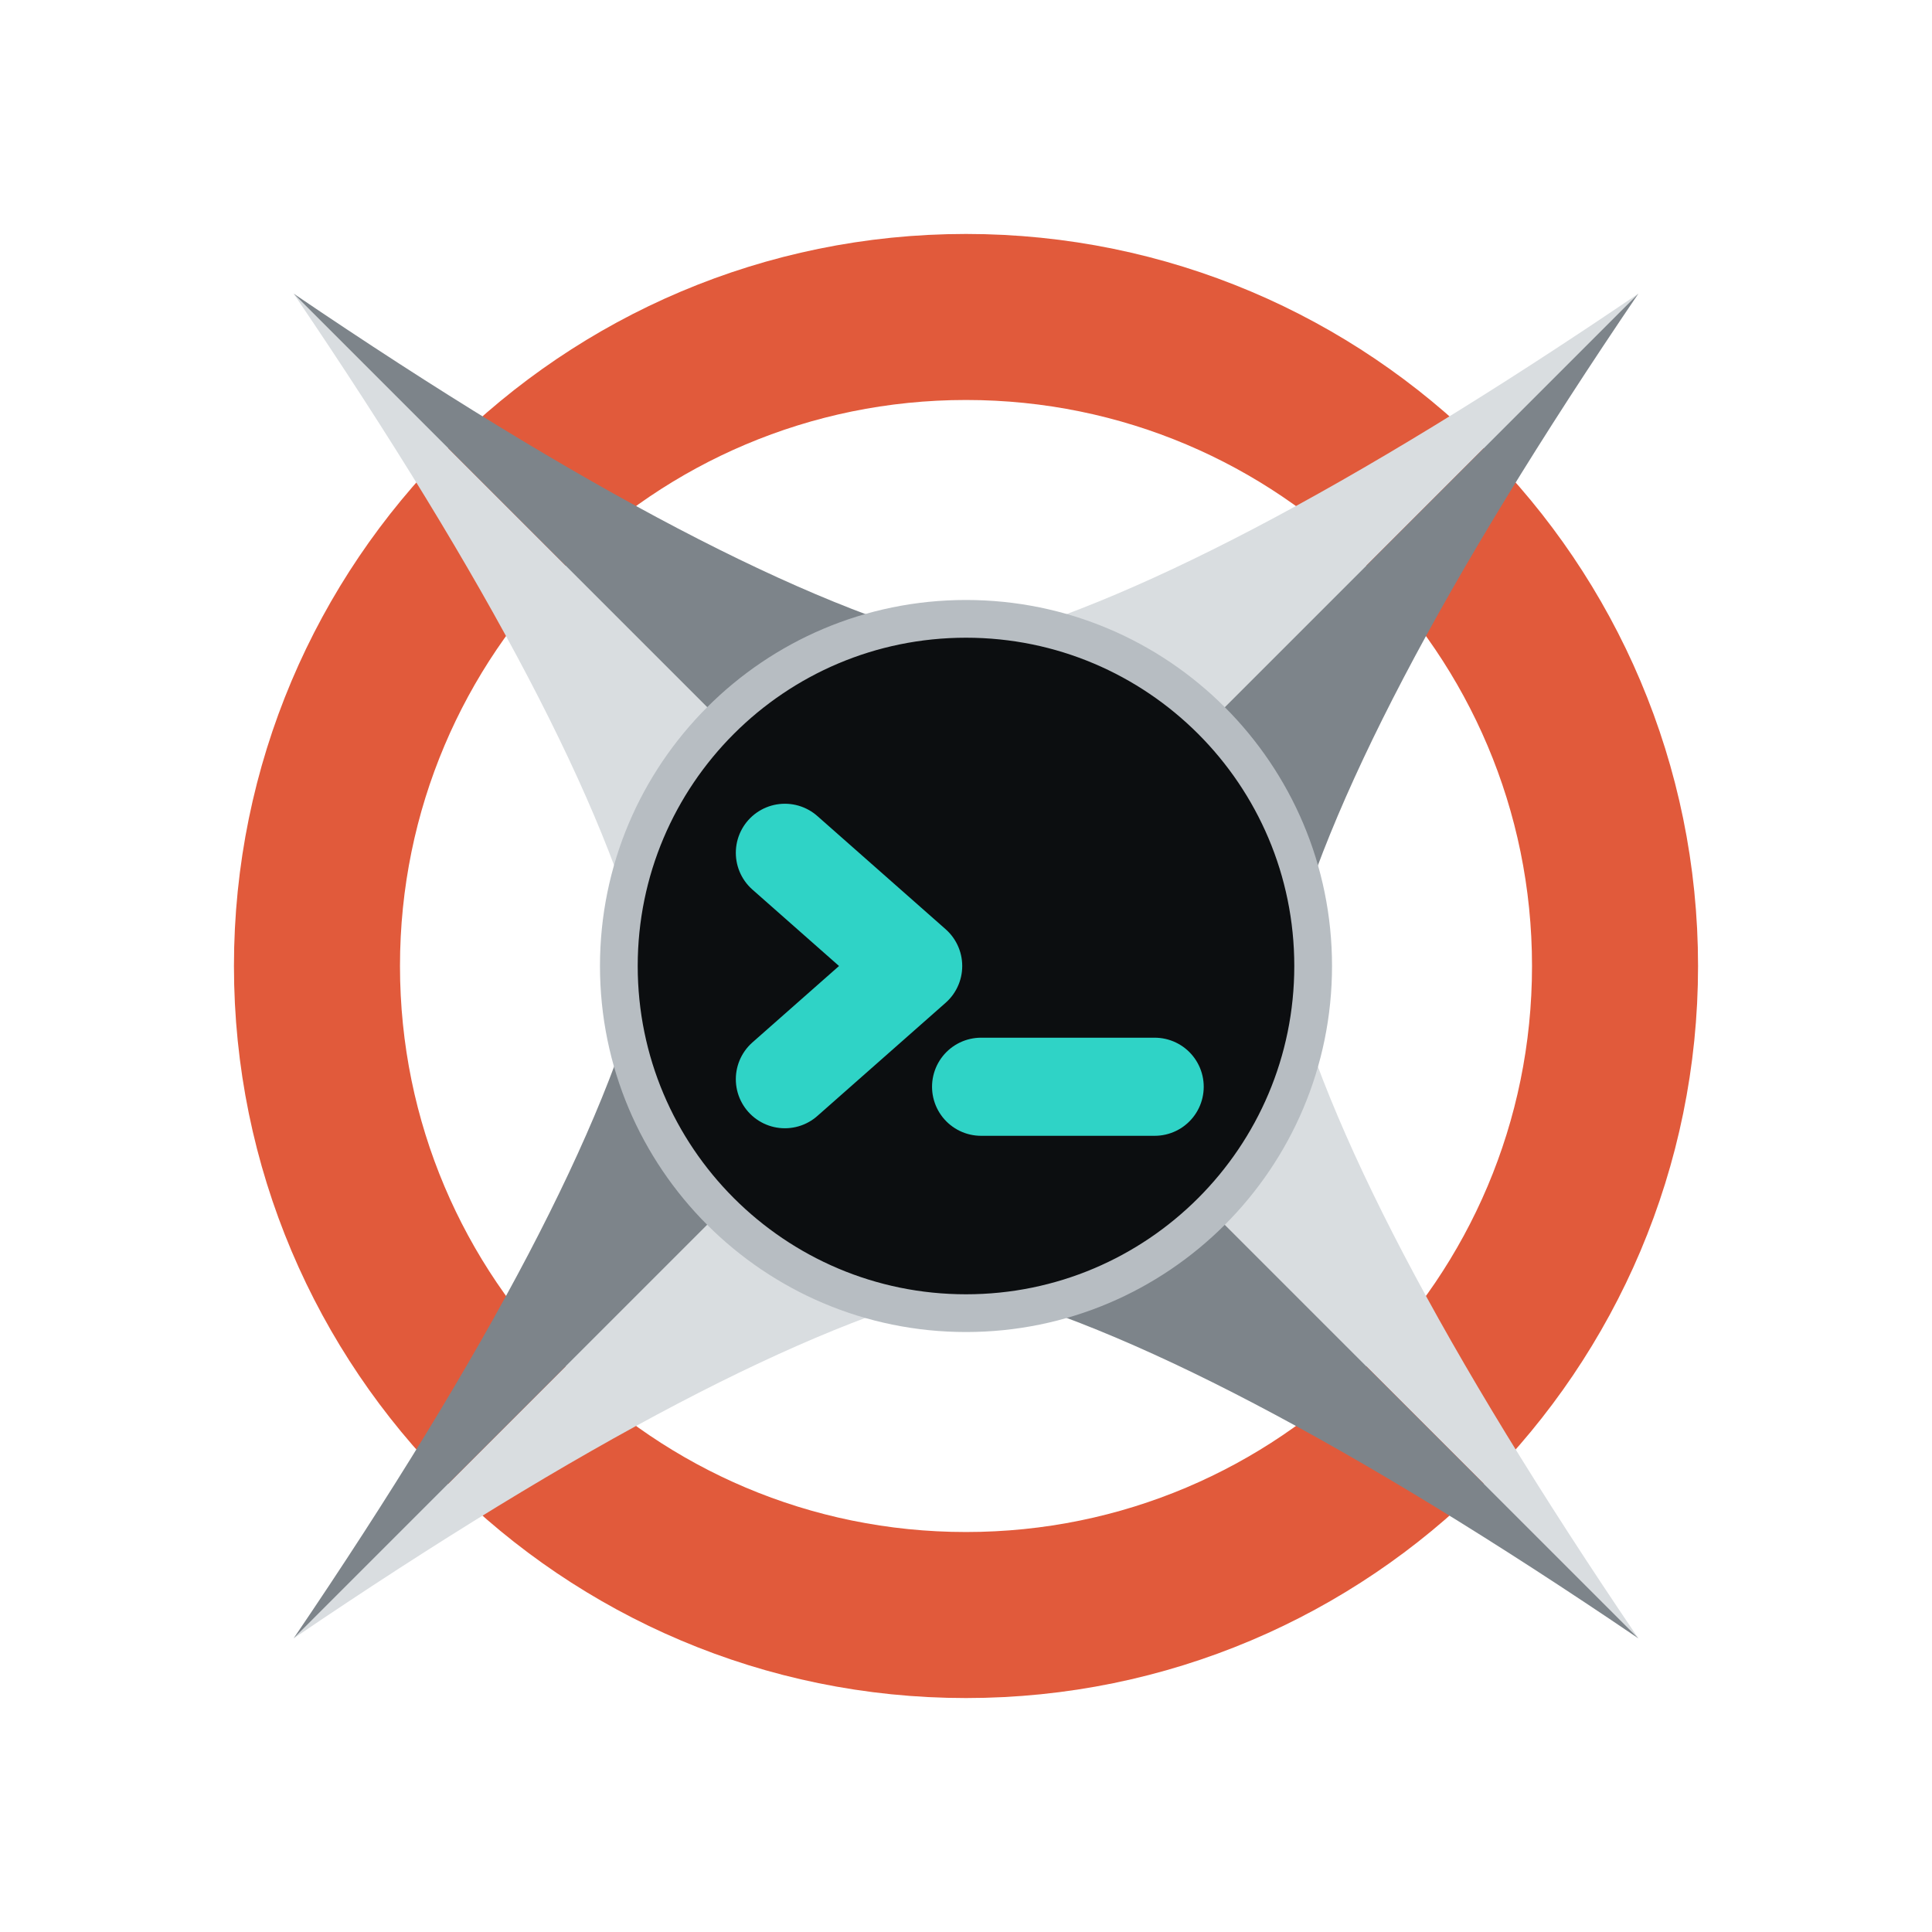
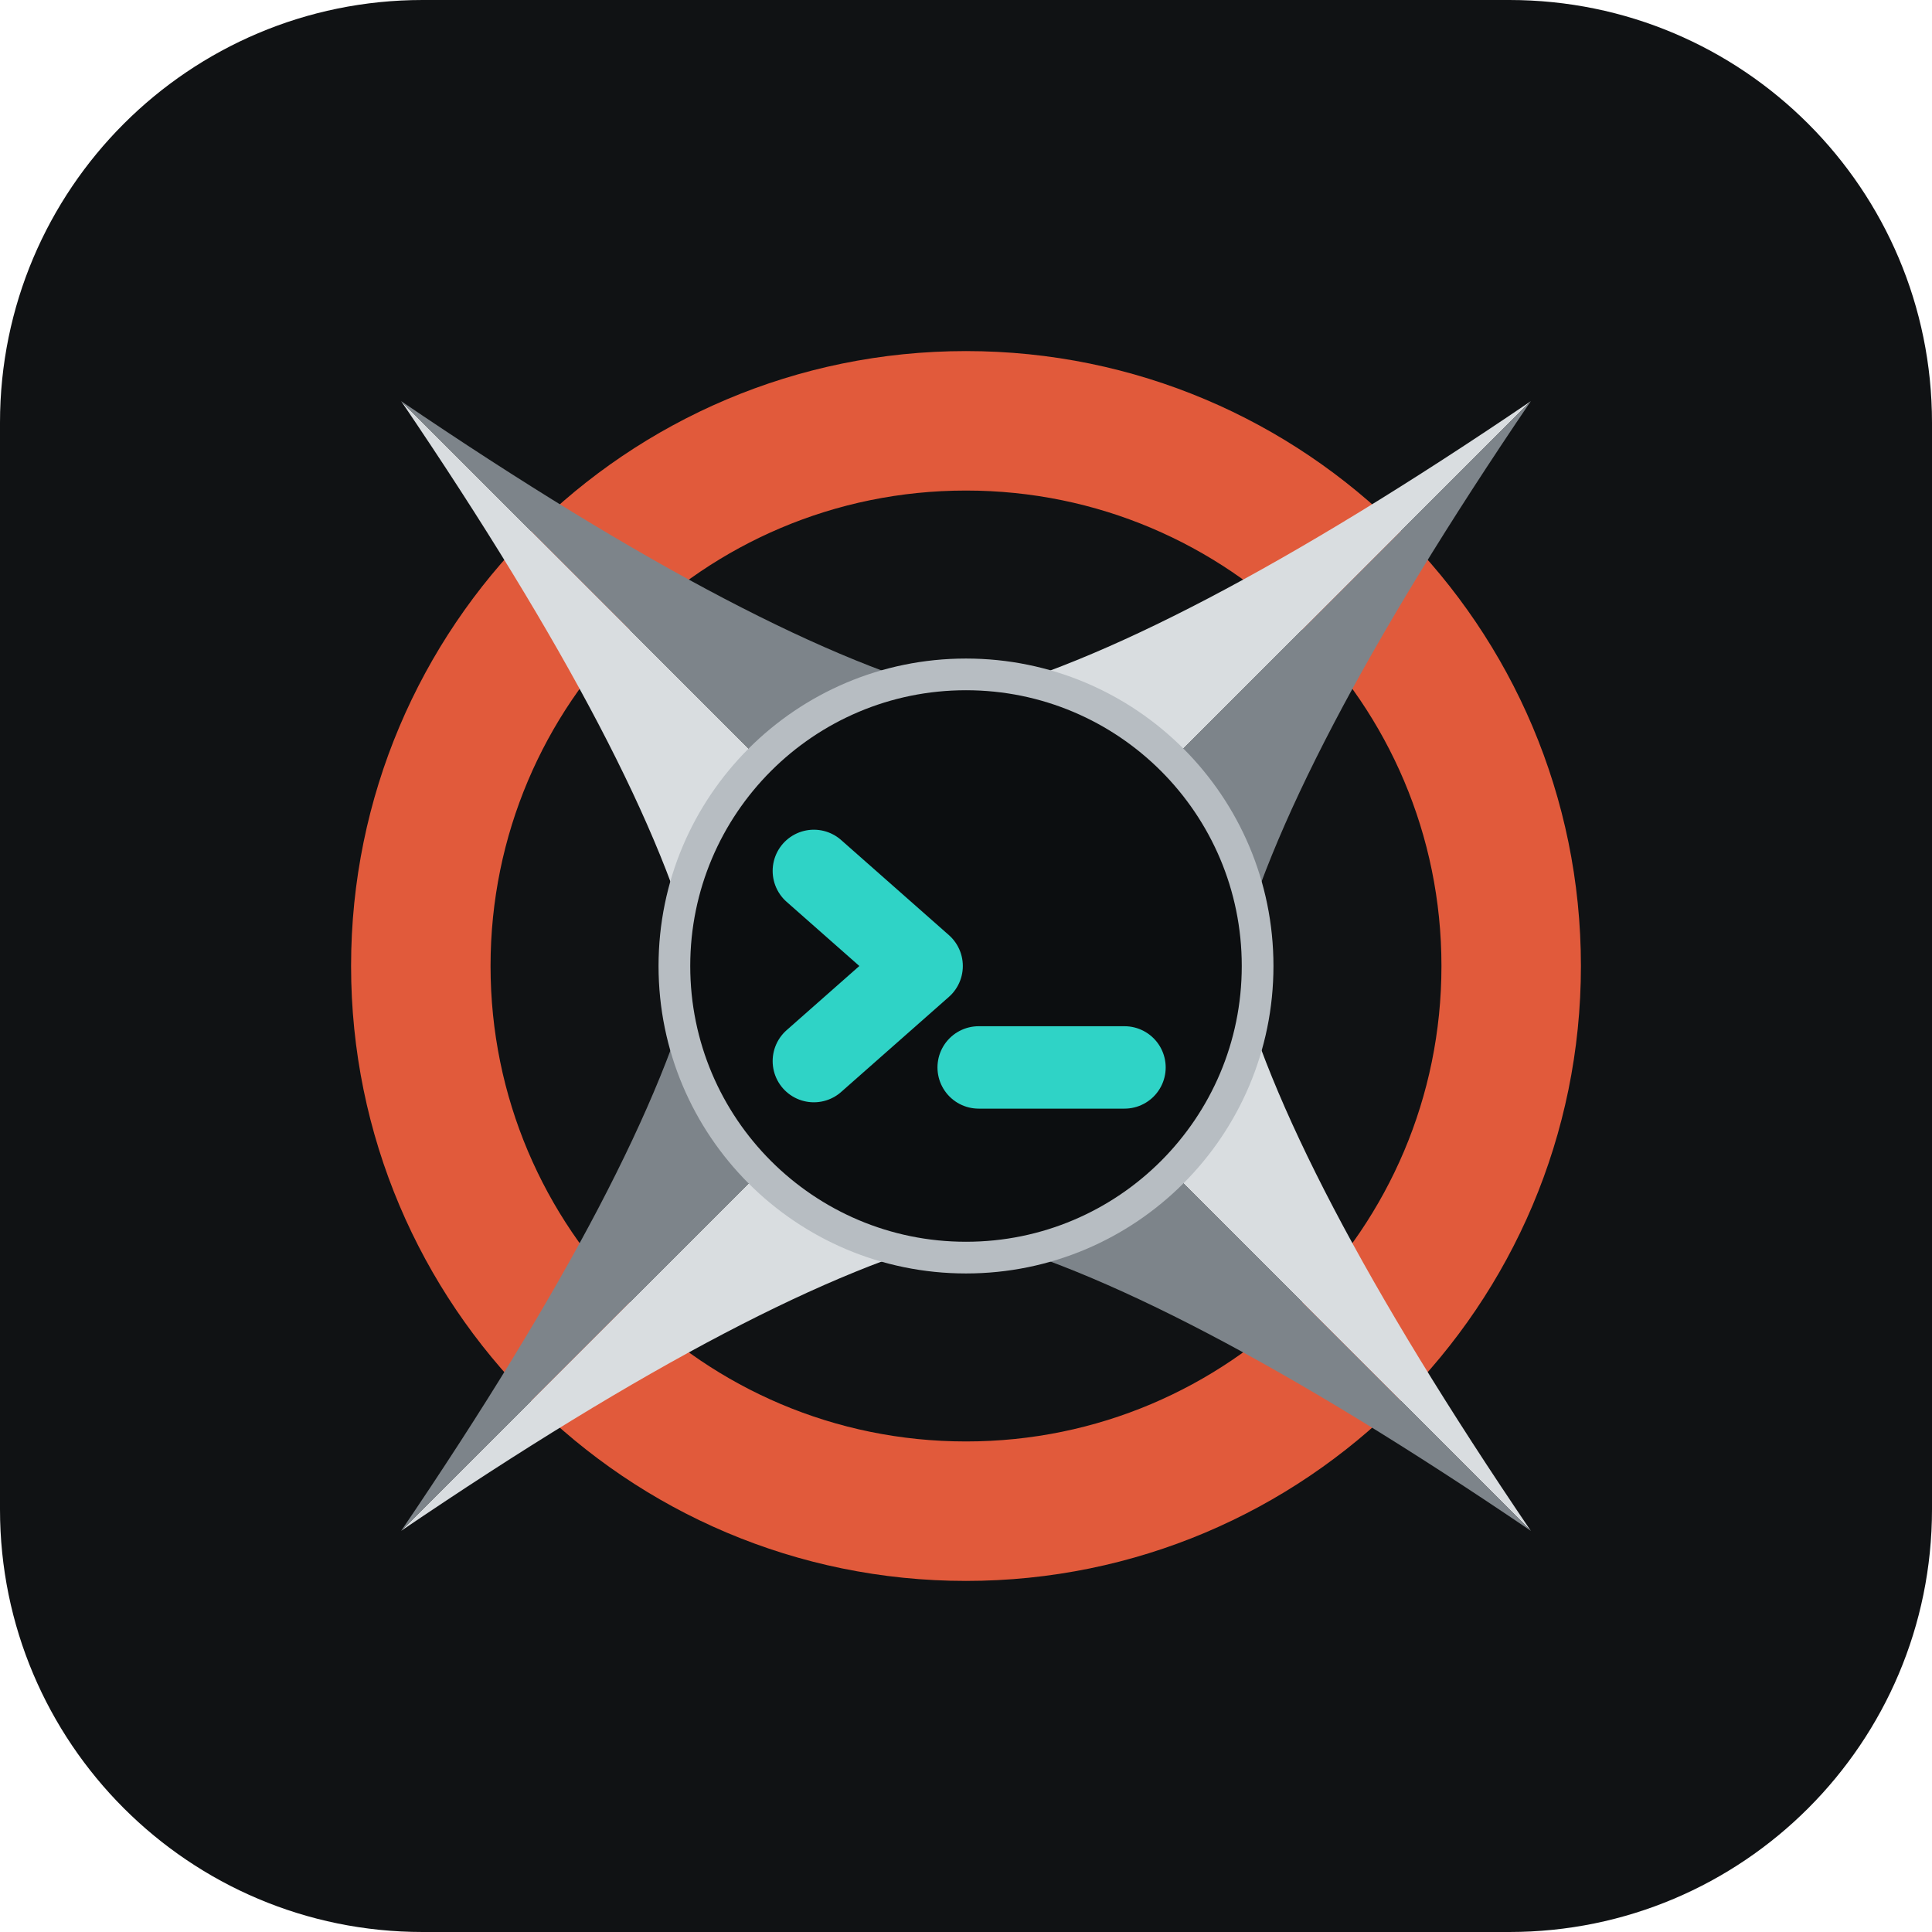
<svg xmlns="http://www.w3.org/2000/svg" viewBox="-128 -128 256 256" width="32" height="32">
-   <circle r="86" fill="none" stroke="#e15a3b" stroke-width="22" />
  <defs>
    <g id="b">
      <path d="M0,-126 Q-13,-58 -30,-30 L0,0 Z" fill="#d9dde0" />
      <path d="M0,-126 Q13,-58 30,-30 L0,0 Z" fill="#7d848a" />
    </g>
  </defs>
-   <use href="#b" transform="rotate(45)" />
-   <use href="#b" transform="rotate(135)" />
-   <use href="#b" transform="rotate(225)" />
-   <use href="#b" transform="rotate(315)" />
-   <circle r="46" fill="#0c0e10" stroke="#b7bdc2" stroke-width="5" />
-   <g fill="none" stroke="#2fd3c6" stroke-width="13" stroke-linecap="round" stroke-linejoin="round">
-     <path d="M-24,-15 L-7,0 L-24,15" />
-     <path d="M2,16 L25,16" />
+   <rect x="-128" y="-128" width="256" height="256" rx="56" fill="#101214" />
+   <g transform="scale(0.84)">
+     <circle r="86" fill="none" stroke="#e15a3b" stroke-width="22" />
+     <use href="#b" transform="rotate(45)" />
+     <use href="#b" transform="rotate(135)" />
+     <use href="#b" transform="rotate(225)" />
+     <use href="#b" transform="rotate(315)" />
+     <circle r="46" fill="#0c0e10" stroke="#b7bdc2" stroke-width="5" />
+     <g fill="none" stroke="#2fd3c6" stroke-width="13" stroke-linecap="round" stroke-linejoin="round">
+       <path d="M-24,-15 L-7,0 L-24,15" />
+       <path d="M2,16 L25,16" />
+     </g>
  </g>
</svg>
